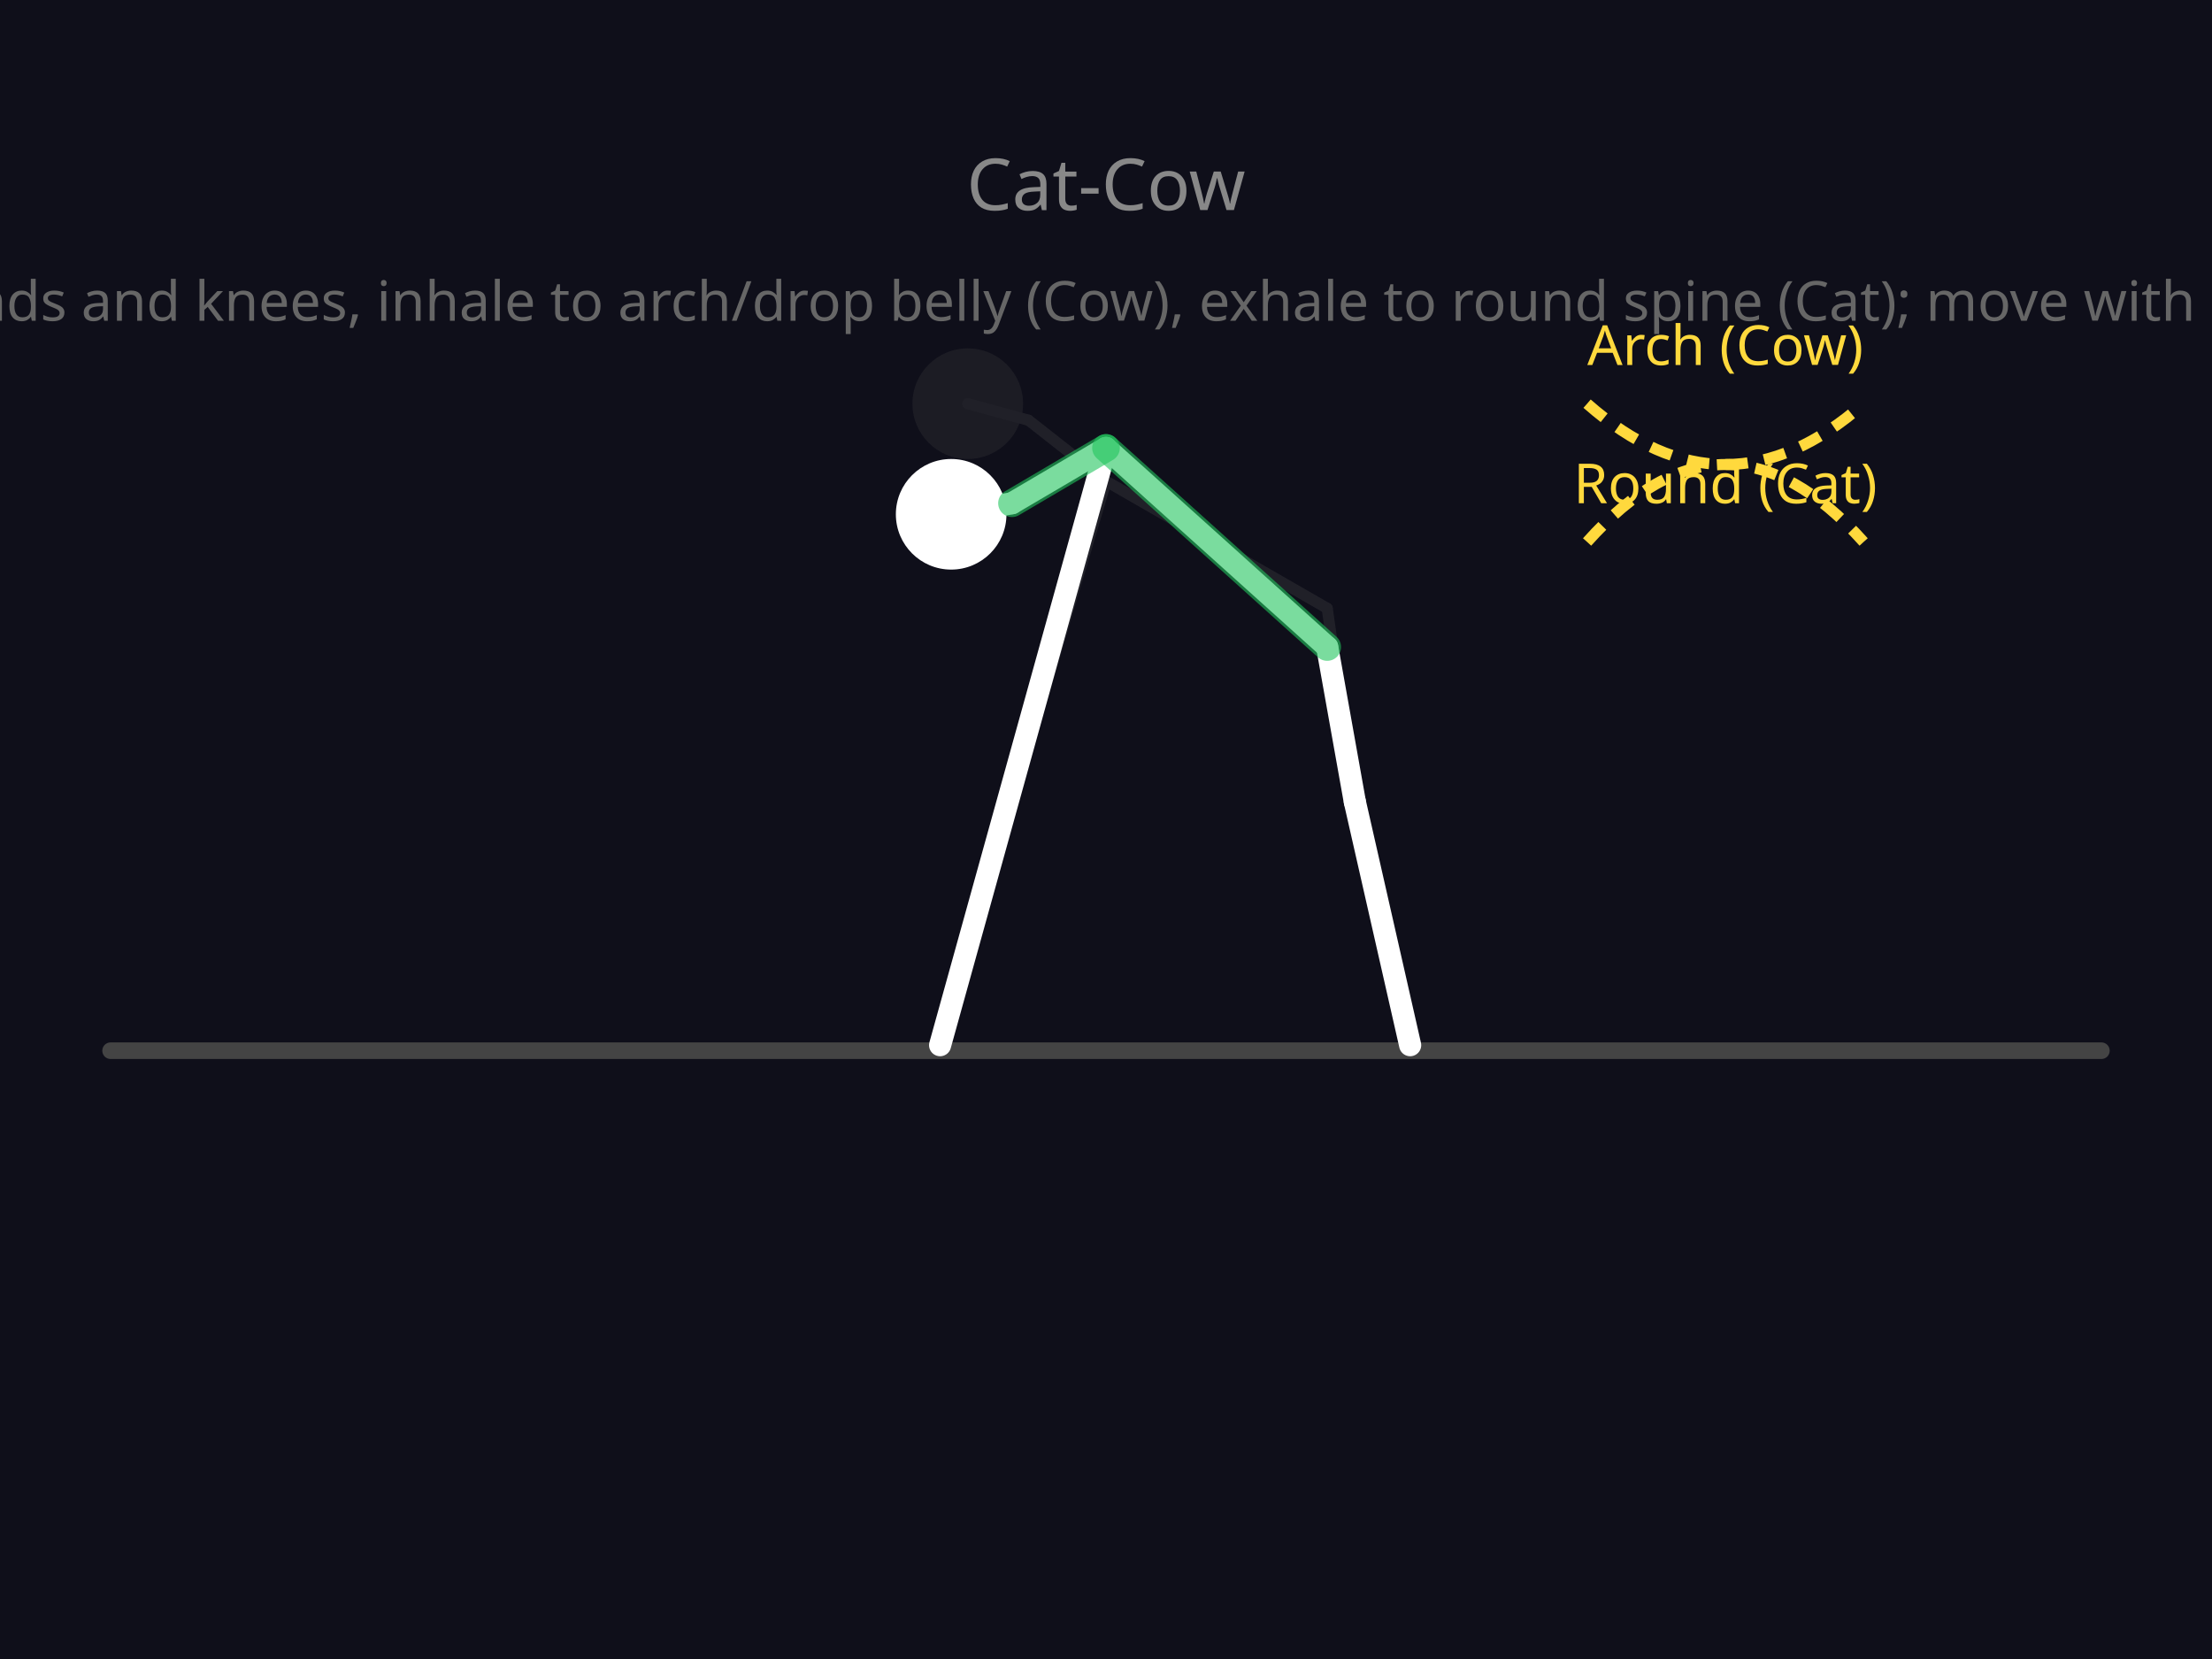
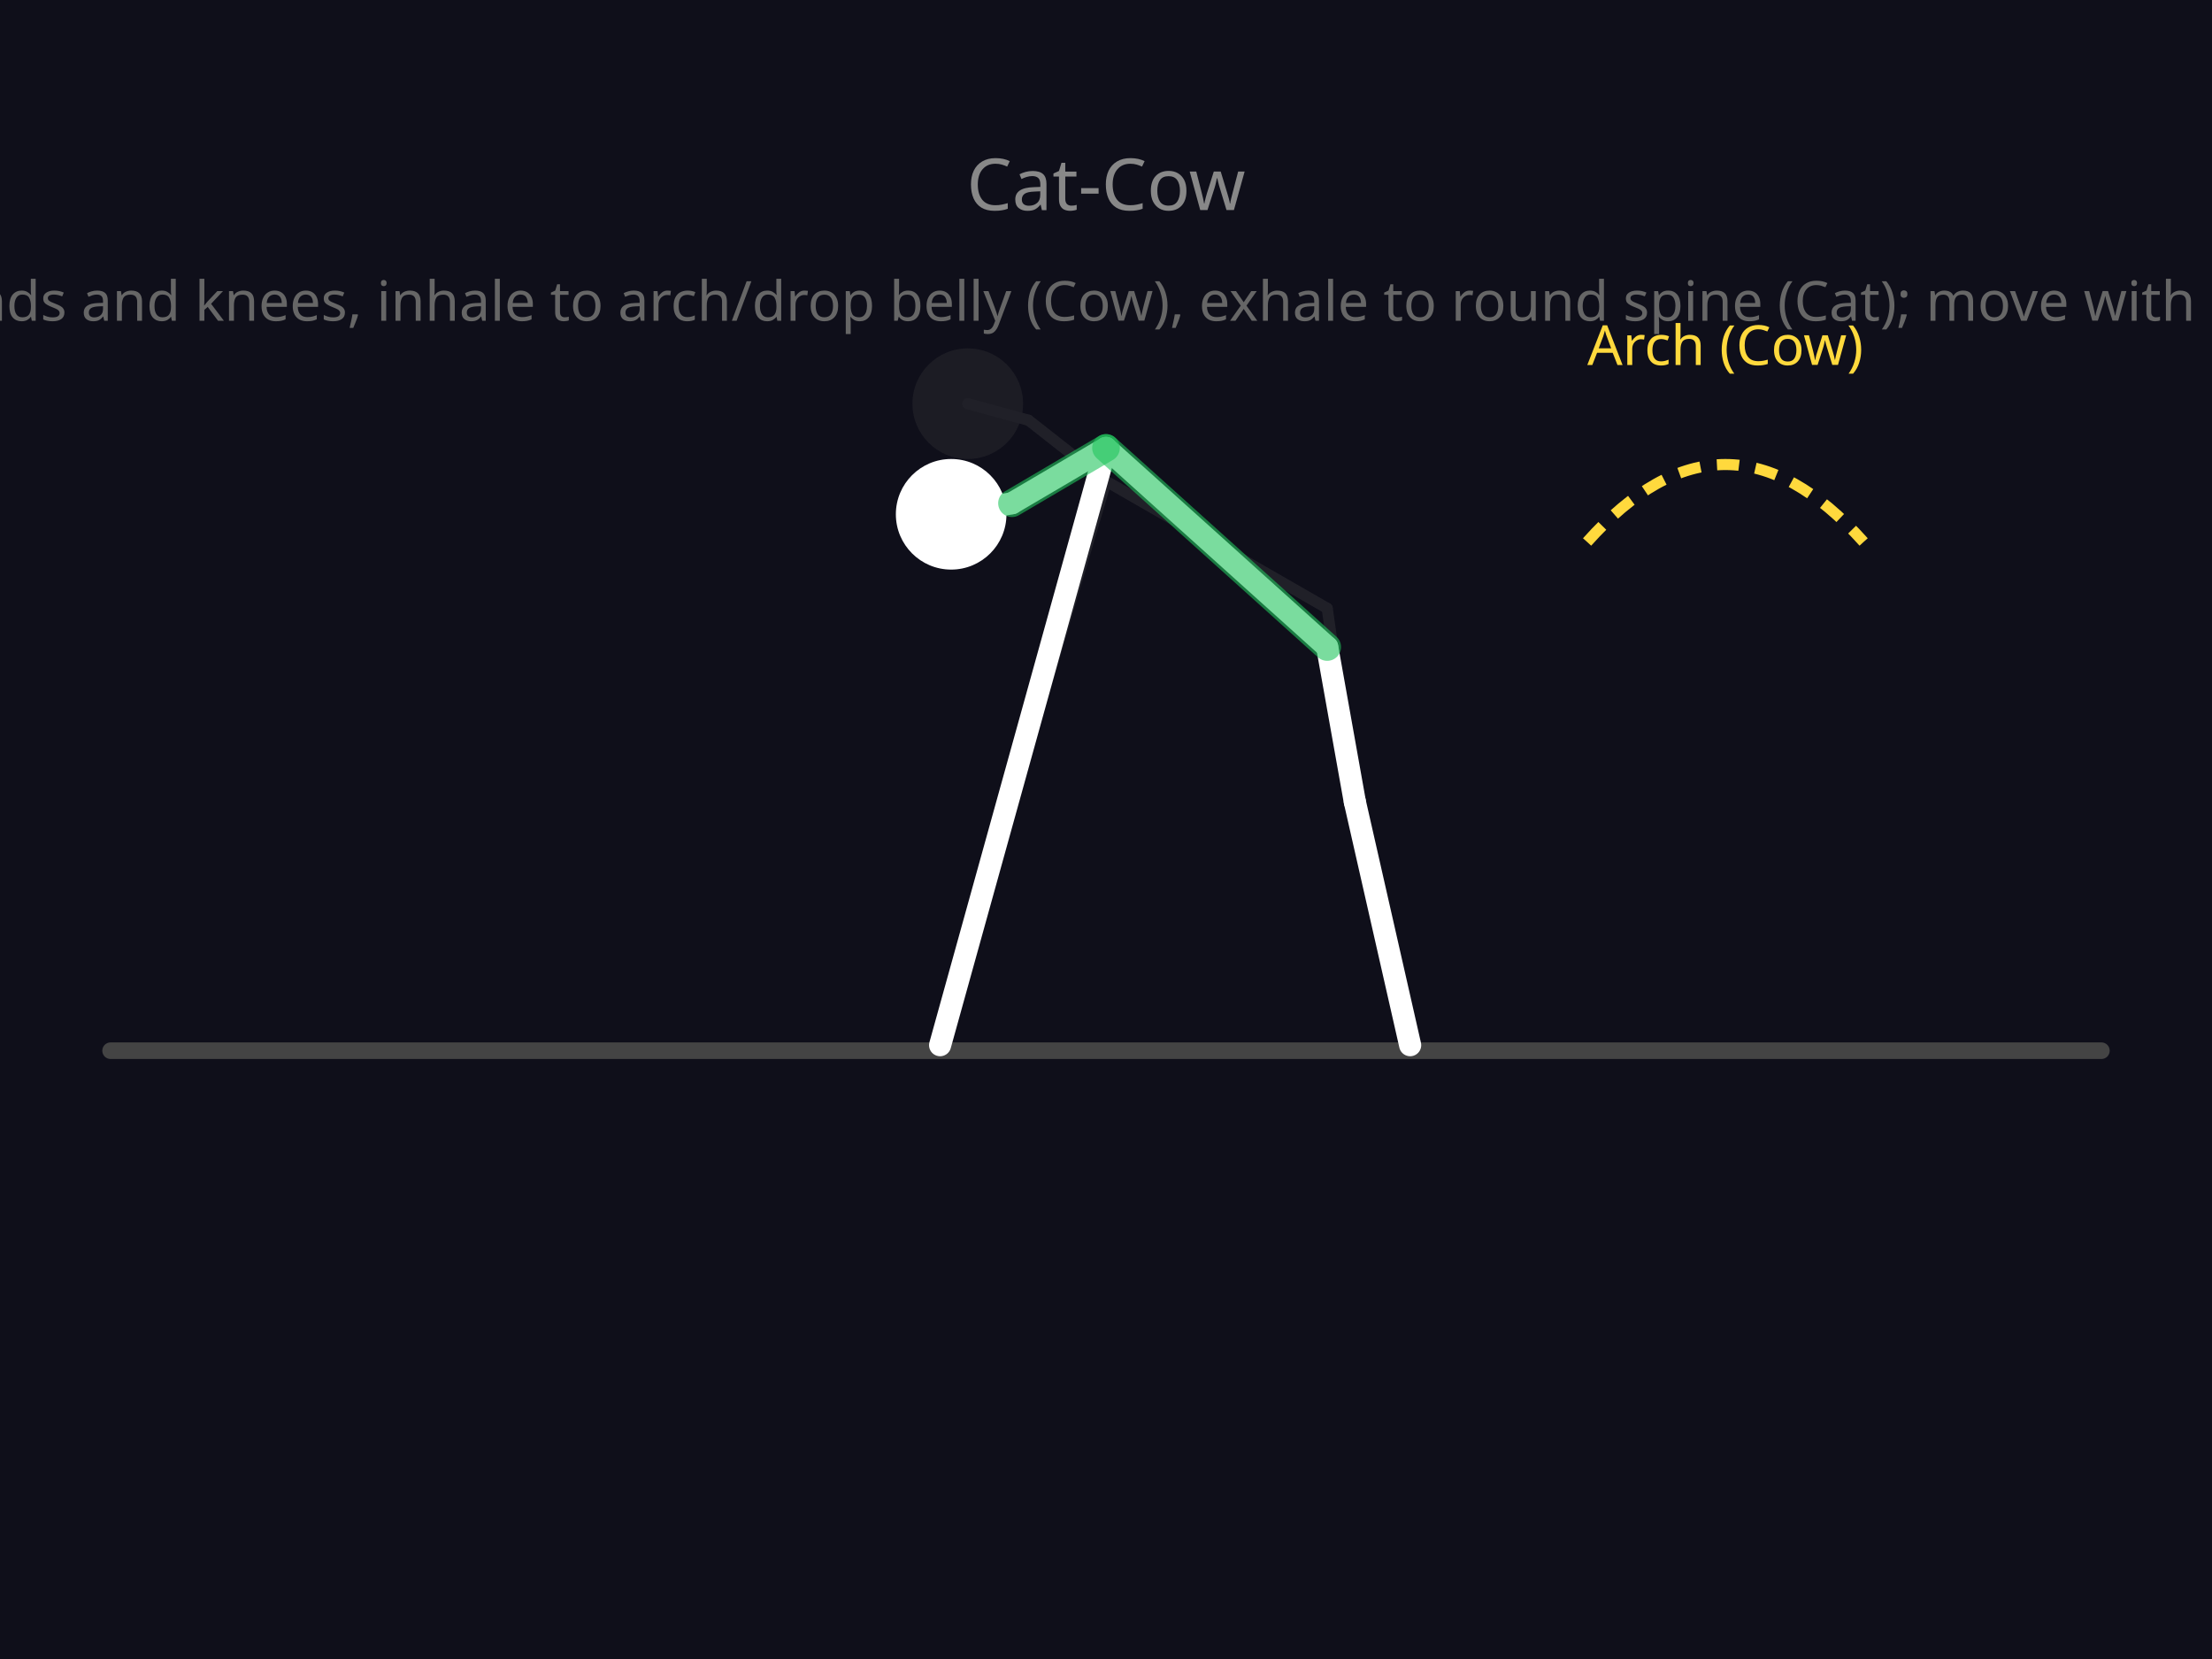
<svg xmlns="http://www.w3.org/2000/svg" viewBox="0 0 400 300">
  <rect width="400" height="300" fill="#0f0f1a" />
  <line x1="20" y1="190" x2="380" y2="190" stroke="#444" stroke-width="3" stroke-linecap="round" />
  <text x="200" y="38" fill="#888" font-size="13" font-family="sans-serif" text-anchor="middle">Cat-Cow</text>
  <text x="200" y="58" fill="#666" font-size="10" font-family="sans-serif" text-anchor="middle">On hands and knees, inhale to arch/drop belly (Cow), exhale to round spine (Cat); move with breath.</text>
  <g stroke="#555" stroke-width="2" fill="none" stroke-linecap="round" stroke-linejoin="round" opacity="0.25">
    <circle cx="175" cy="73" r="10" fill="#444" stroke="none" />
    <line x1="175" y1="73" x2="186" y2="76" />
    <line x1="186" y1="76" x2="200" y2="87" />
    <line x1="200" y1="87" x2="240" y2="110" />
    <line x1="200" y1="87" x2="170" y2="189" />
    <line x1="240" y1="110" x2="245" y2="145" />
    <line x1="245" y1="145" x2="255" y2="189" />
  </g>
  <g stroke="#FFF" stroke-width="4" fill="none" stroke-linecap="round" stroke-linejoin="round">
    <circle cx="172" cy="93" r="10" fill="#FFF" stroke="none" />
    <line x1="172" y1="93" x2="183" y2="91" />
    <line x1="183" y1="91" x2="200" y2="81" />
    <line x1="200" y1="81" x2="240" y2="117" />
    <line x1="200" y1="81" x2="170" y2="189" />
    <line x1="240" y1="117" x2="245" y2="145" />
    <line x1="245" y1="145" x2="255" y2="189" />
    <line x1="183" y1="91" x2="200" y2="81" stroke="#22C55E" stroke-width="5" opacity="0.6" />
    <line x1="200" y1="81" x2="240" y2="117" stroke="#22C55E" stroke-width="5" opacity="0.6" />
  </g>
  <path d="M 287 98 Q 312 70 337 98" stroke="#FFD93D" stroke-width="2" fill="none" stroke-dasharray="4,3" />
  <text x="312" y="66" fill="#FFD93D" font-size="10" text-anchor="middle" font-family="sans-serif">Arch (Cow)</text>
-   <path d="M 287 73 Q 312 95 337 73" stroke="#FFD93D" stroke-width="2" fill="none" stroke-dasharray="4,3" />
-   <text x="312" y="91" fill="#FFD93D" font-size="10" text-anchor="middle" font-family="sans-serif">Round (Cat)</text>
</svg>
